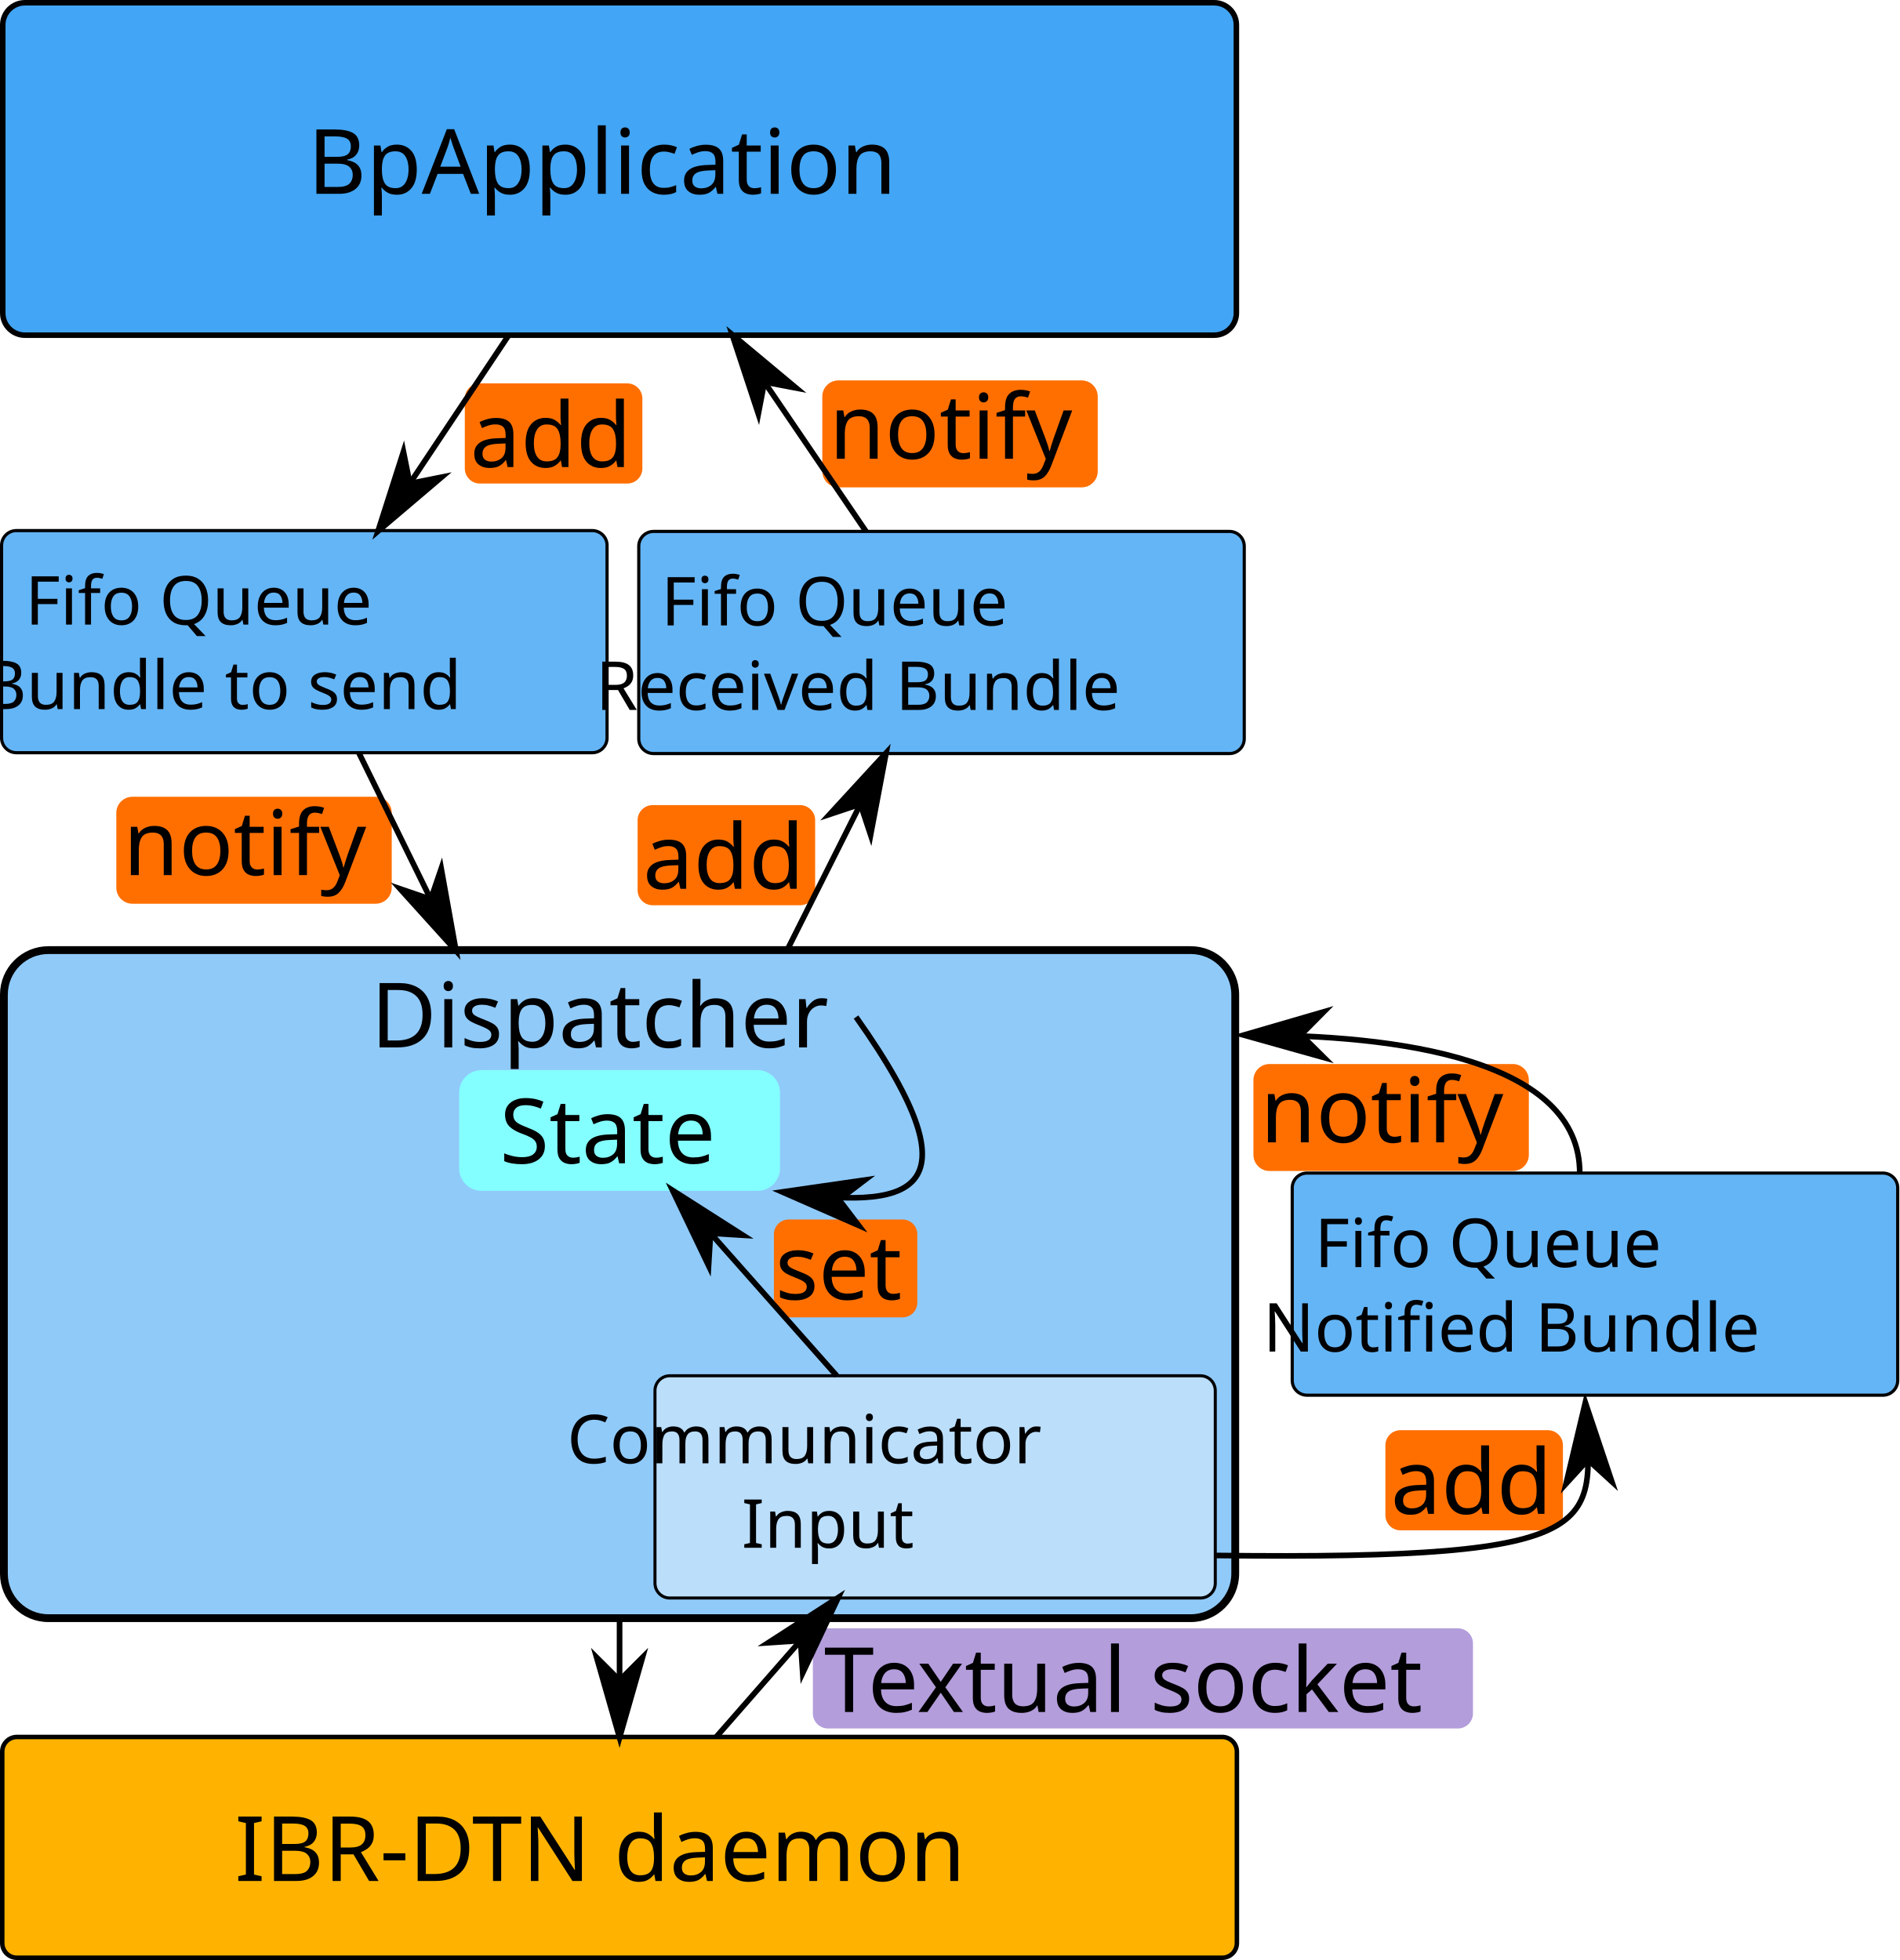
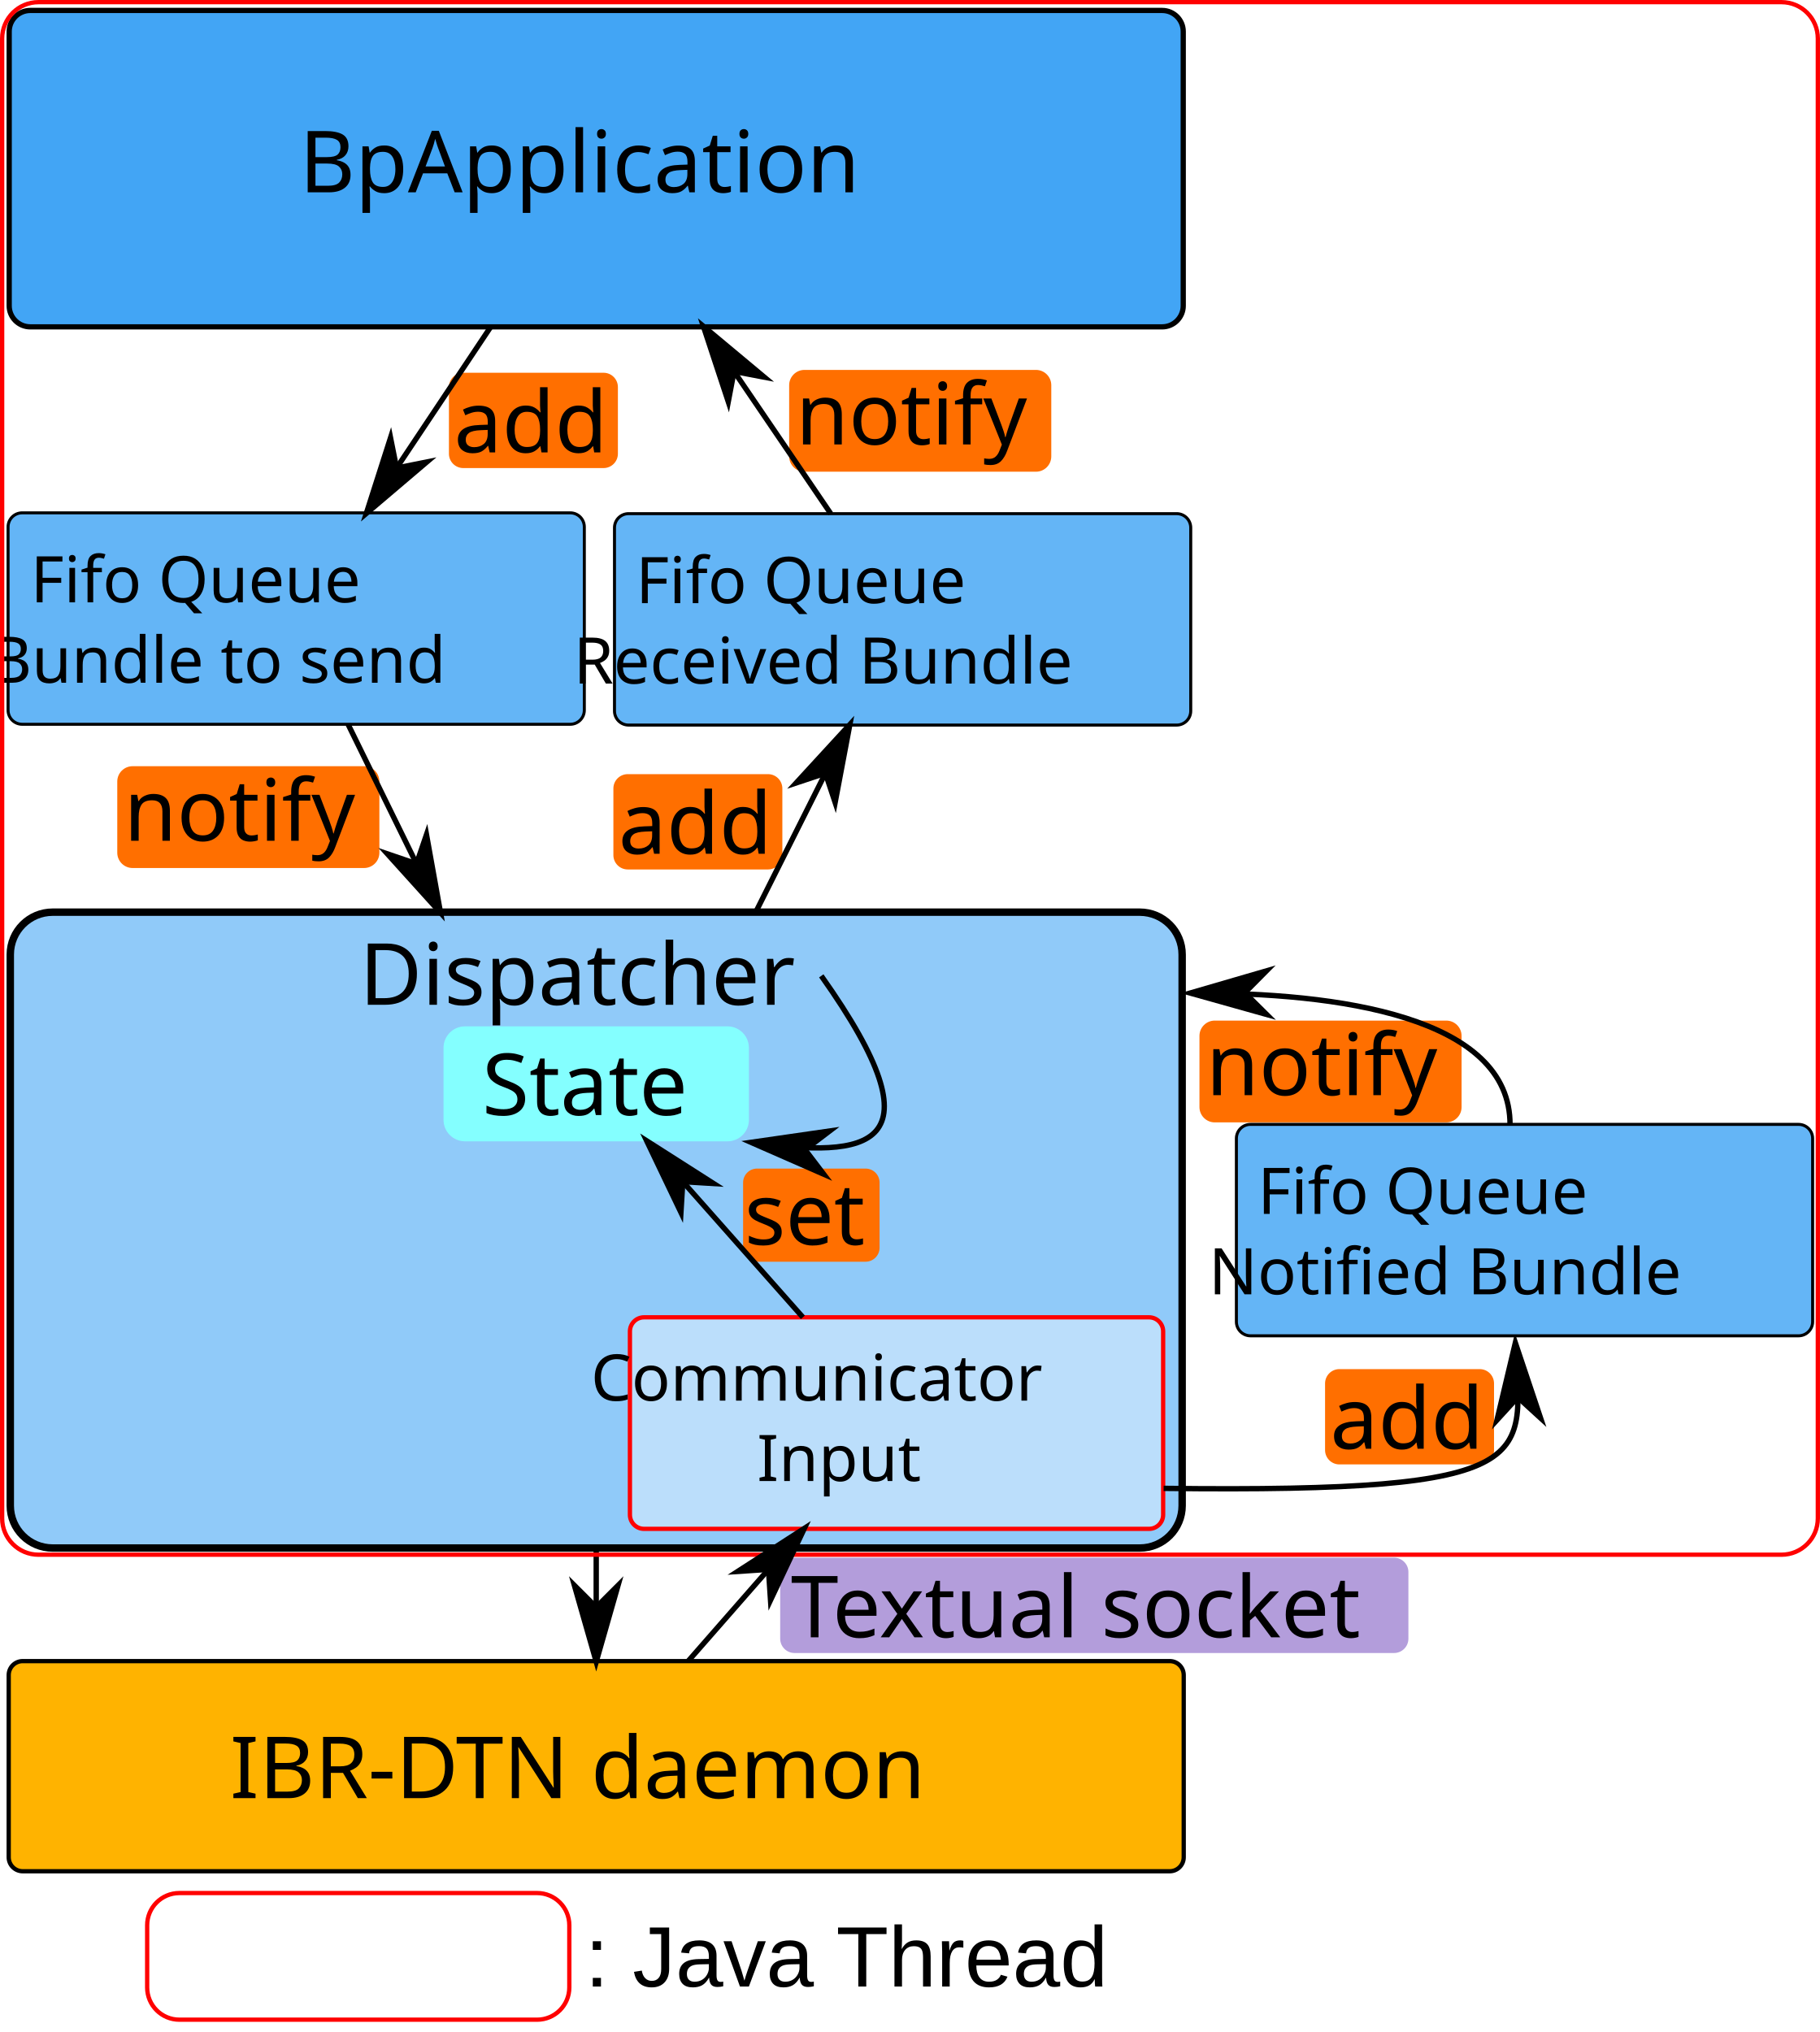
- <svg xmlns="http://www.w3.org/2000/svg" width="842.89" height="870" id="svg2" version="1.1">
+ <svg xmlns="http://www.w3.org/2000/svg" width="848.676" height="947.615" id="svg2" version="1.1">
  <defs id="defs4">
    <marker orient="auto" refY="0" refX="0" id="Arrow1Lstart" style="overflow:visible">
      <path id="path4057" d="M 0,0 5,-5 -12.5,0 5,5 0,0 z" style="fill-rule:evenodd;stroke:#000000;stroke-width:1pt" transform="matrix(0.8,0,0,0.8,10,0)" />
    </marker>
    <marker orient="auto" refY="0" refX="0" id="Arrow1Lend" style="overflow:visible">
      <path id="path4060" d="M 0,0 5,-5 -12.5,0 5,5 0,0 z" style="fill-rule:evenodd;stroke:#000000;stroke-width:1pt" transform="matrix(-0.8,0,0,-0.8,-10,0)" />
    </marker>
    <marker orient="auto" refY="0" refX="0" id="Arrow1Lend-8" style="overflow:visible">
      <path id="path4060-0" d="M 0,0 5,-5 -12.5,0 5,5 0,0 z" style="fill-rule:evenodd;stroke:#000000;stroke-width:1pt" transform="matrix(-0.8,0,0,-0.8,-10,0)" />
    </marker>
  </defs>
-   <g id="layer1" transform="translate(-69.99999,-82.36218)">
-     <g id="g4677" transform="translate(-139.4214,-7.071049)">
+   <g id="layer1" transform="translate(-194.2165,19.81536)">
+     <g id="g4677" transform="translate(-12.14214,-105.599)">
      <rect style="fill:#b39ddb;fill-opacity:1;stroke:none" id="rect4333-7" width="292.944" height="44.447" x="570.168" y="812.21" ry="6.686" />
      <text xml:space="preserve" style="font-size:40px;font-style:normal;font-weight:normal;line-height:125%;letter-spacing:0px;word-spacing:0px;fill:#000000;fill-opacity:1;stroke:none;font-family:Sans" x="575.116" y="849.345" id="text4335-7">
        <tspan id="tspan4337-8" x="575.116" y="849.345">Textual socket</tspan>
      </text>
    </g>
-     <g transform="translate(975.9578,267.7921)" id="g4327">
+     <g transform="translate(1103.237,169.2641)" id="g4327">
      <g id="g4329">
        <g id="g4331">
          <rect style="fill:#ff6f00;fill-opacity:1;stroke:none" id="rect4333" width="78.792" height="44.447" x="-291.131" y="449.4" ry="6.686" />
          <text xml:space="preserve" style="font-size:40px;font-style:normal;font-weight:normal;line-height:125%;letter-spacing:0px;word-spacing:0px;fill:#000000;fill-opacity:1;stroke:none;font-family:Sans" x="-288.776" y="486.536" id="text4335">
            <tspan id="tspan4337" x="-288.776" y="486.536">add</tspan>
          </text>
        </g>
      </g>
    </g>
-     <g id="g5088-7-0" transform="translate(456.1869,-10.33957)">
+     <g id="g5088-7-0" transform="translate(583.4661,-108.8675)">
      <g id="g5120-1">
        <rect style="fill:#ff6f00;fill-opacity:1;stroke:none" id="rect5086-0-5" width="122.228" height="47.477" x="-334.567" y="446.37" ry="7.141" />
        <text xml:space="preserve" style="font-size:40px;font-style:normal;font-weight:normal;line-height:125%;letter-spacing:0px;word-spacing:0px;fill:#000000;fill-opacity:1;stroke:none;font-family:Sans" x="-331.51" y="481.144" id="text4497-6-8">
          <tspan id="tspan4499-8-6" x="-331.51" y="481.144">notify</tspan>
        </text>
      </g>
    </g>
-     <g id="g5088-7-6-8" transform="translate(644.0955,-9.668118)">
+     <g id="g5088-7-6-8" transform="translate(771.3747,-108.196)">
      <g id="g5120-4-1">
        <g id="g5155-8">
          <rect ry="6.686" y="449.4" x="-291.131" height="44.447" width="78.792" id="rect5086-0-7-4" style="fill:#ff6f00;fill-opacity:1;stroke:none" />
          <text id="text4497-6-7-4" y="486.536" x="-288.776" style="font-size:40px;font-style:normal;font-weight:normal;line-height:125%;letter-spacing:0px;word-spacing:0px;fill:#000000;fill-opacity:1;stroke:none;font-family:Sans" xml:space="preserve">
            <tspan y="486.536" x="-288.776" id="tspan4499-8-1-4">add</tspan>
          </text>
        </g>
      </g>
    </g>
-     <rect style="fill:#42a5f5;fill-opacity:1;stroke:#000000;stroke-width:2.446;stroke-opacity:1" id="rect2985-32-6" width="547.471" height="147.554" x="71.223" y="83.585" ry="9.837" />
-     <g id="g3098" transform="translate(0,6.6399574e-5)">
+     <rect style="fill:#42a5f5;fill-opacity:1;stroke:#000000;stroke-width:2.446;stroke-opacity:1" id="rect2985-32-6" width="547.471" height="147.554" x="198.502" y="-14.943" ry="9.837" />
+     <g id="g3098" transform="translate(127.2792,-98.52787)">
      <rect ry="19.769" y="504.094" x="71.732" height="296.535" width="546.453" id="rect2985-32" style="fill:#90caf9;fill-opacity:1;stroke:#000000;stroke-width:3.465;stroke-opacity:1" />
      <text id="text3068" y="547.286" x="234.578" style="font-size:40px;font-style:normal;font-weight:normal;line-height:125%;letter-spacing:0px;word-spacing:0px;fill:#000000;fill-opacity:1;stroke:none;font-family:Sans" xml:space="preserve">
        <tspan y="547.286" x="234.578" id="tspan3070">Dispatcher</tspan>
      </text>
    </g>
-     <g id="g5180" transform="translate(0,-74.81324)">
+     <g id="g5180" transform="translate(127.2792,-173.3412)">
      <rect ry="6.573" y="392.689" x="70.7" height="98.599" width="268.71" id="rect2985" style="fill:#64b5f6;fill-opacity:1;stroke:#000000;stroke-width:1.401;stroke-opacity:1" />
      <text id="text3956" y="434.423" x="204.946" style="font-size:40px;font-style:normal;font-weight:normal;line-height:125%;letter-spacing:0px;word-spacing:0px;fill:#000000;fill-opacity:1;stroke:none;font-family:Sans" xml:space="preserve">
        <tspan style="font-size:30px;text-align:center;text-anchor:middle" y="434.423" x="204.946" id="tspan3958">Fifo Queue</tspan>
        <tspan style="font-size:30px;text-align:center;text-anchor:middle" id="tspan3960" y="471.923" x="204.946">Bundle to send</tspan>
      </text>
    </g>
-     <g id="g5186" transform="translate(0,-74.8133)">
+     <g id="g5186" transform="translate(127.2792,-173.3412)">
      <rect style="fill:#64b5f6;fill-opacity:1;stroke:#000000;stroke-width:1.401;stroke-opacity:1" id="rect2985-3" width="268.71" height="98.599" x="353.479" y="393.063" ry="6.573" />
      <text id="text3956-0" y="434.796" x="487.161" style="font-size:40px;font-style:normal;font-weight:normal;line-height:125%;letter-spacing:0px;word-spacing:0px;fill:#000000;fill-opacity:1;stroke:none;font-family:Sans" xml:space="preserve">
        <tspan style="font-size:30px;text-align:center;text-anchor:middle" y="434.796" x="487.161" id="tspan3958-6">Fifo Queue</tspan>
        <tspan style="font-size:30px;text-align:center;text-anchor:middle" id="tspan3960-0" y="472.296" x="487.161">Received Bundle</tspan>
      </text>
    </g>
-     <g id="g5081">
+     <g id="g5081" transform="translate(127.2792,-98.52793)">
      <rect ry="6.534" y="853.359" x="70.997" height="98.006" width="547.923" id="rect2985-32-6-6" style="fill:#ffb300;fill-opacity:1;stroke:#000000;stroke-width:1.994;stroke-opacity:1" />
      <text id="text5077" y="917.274" x="174.168" style="font-size:40px;font-style:normal;font-weight:normal;line-height:125%;letter-spacing:0px;word-spacing:0px;fill:#000000;fill-opacity:1;stroke:none;font-family:Sans" xml:space="preserve">
        <tspan y="917.274" x="174.168" id="tspan5079">IBR-DTN daemon</tspan>
      </text>
    </g>
-     <g id="g3109-5" transform="translate(166.5788,11.04559)">
-       <g id="g3145" transform="translate(118.4213,-16.04561)">
-         <rect style="fill:#bbdefb;fill-opacity:1;stroke:#000000;stroke-width:1.348;stroke-opacity:1" id="rect2985-6-8" width="248.652" height="98.652" x="75.674" y="698.036" ry="6.577" />
-         <text xml:space="preserve" style="font-size:40px;font-style:normal;font-weight:normal;text-align:center;line-height:125%;letter-spacing:0px;word-spacing:0px;text-anchor:middle;fill:#000000;fill-opacity:1;stroke:none;font-family:Sans" x="199.172" y="736.889" id="text3103-3">
-           <tspan id="tspan3105-6" x="199.172" y="736.889" style="font-size:30px">Communicator</tspan>
-           <tspan x="199.172" y="774.389" id="tspan3107-8" style="font-size:30px">Input</tspan>
-         </text>
-       </g>
-     </g>
-     <g id="g5088" transform="translate(748.018,177.3021)">
+     <rect style="fill:#bbdefb;fill-opacity:1;stroke:#ff0000;stroke-width:2;stroke-miterlimit:4;stroke-opacity:1;stroke-dasharray:none" id="rect2985-6-8" width="248.652" height="98.652" x="487.953" y="594.508" ry="6.577" />
+     <text xml:space="preserve" style="font-size:40px;font-style:normal;font-weight:normal;text-align:center;line-height:125%;letter-spacing:0px;word-spacing:0px;text-anchor:middle;fill:#000000;fill-opacity:1;stroke:none;font-family:Sans" x="611.452" y="633.361" id="text3103-3">
+       <tspan id="tspan3105-6" x="611.452" y="633.361" style="font-size:30px">Communicator</tspan>
+       <tspan x="611.452" y="670.861" id="tspan3107-8" style="font-size:30px">Input</tspan>
+     </text>
+     <g id="g5088" transform="translate(875.2972,78.77415)">
      <rect ry="6.534" y="446.37" x="-334.567" height="43.437" width="63.64" id="rect5086" style="fill:#ff6f00;fill-opacity:1;stroke:none" />
      <text id="text4497" y="481.848" x="-333.929" style="font-size:40px;font-style:normal;font-weight:normal;line-height:125%;letter-spacing:0px;word-spacing:0px;fill:#000000;fill-opacity:1;stroke:none;font-family:Sans" xml:space="preserve">
        <tspan y="481.848" x="-333.929" id="tspan4499">set</tspan>
      </text>
    </g>
-     <g id="g3951" transform="translate(447.4893,4.04061)">
+     <g id="g3951" transform="translate(574.7685,-94.48732)">
      <rect ry="10" y="553.311" x="-173.731" height="53.61" width="142.4" id="rect2985-32-6-1" style="fill:#84ffff;fill-opacity:1;stroke:none" />
      <text id="text3937" y="594.676" x="-155.753" style="font-size:40px;font-style:normal;font-weight:normal;line-height:125%;letter-spacing:0px;word-spacing:0px;fill:#000000;fill-opacity:1;stroke:none;font-family:Sans" xml:space="preserve">
        <tspan y="594.676" x="-155.753" id="tspan3939">State</tspan>
      </text>
    </g>
-     <g id="g5088-7" transform="translate(769.499,-195.1529)">
+     <g id="g5088-7" transform="translate(896.7782,-293.6809)">
      <g id="g5120">
        <rect style="fill:#ff6f00;fill-opacity:1;stroke:none" id="rect5086-0" width="122.228" height="47.477" x="-334.567" y="446.37" ry="7.141" />
        <text xml:space="preserve" style="font-size:40px;font-style:normal;font-weight:normal;line-height:125%;letter-spacing:0px;word-spacing:0px;fill:#000000;fill-opacity:1;stroke:none;font-family:Sans" x="-331.51" y="481.144" id="text4497-6">
          <tspan id="tspan4499-8" x="-331.51" y="481.144">notify</tspan>
        </text>
      </g>
    </g>
-     <g id="g5088-7-6" transform="translate(567.4076,-196.8548)">
+     <g id="g5088-7-6" transform="translate(694.6868,-295.3827)">
      <g id="g5120-4">
        <g id="g5155">
          <rect ry="6.686" y="449.4" x="-291.131" height="44.447" width="78.792" id="rect5086-0-7" style="fill:#ff6f00;fill-opacity:1;stroke:none" />
          <text id="text4497-6-7" y="486.536" x="-288.776" style="font-size:40px;font-style:normal;font-weight:normal;line-height:125%;letter-spacing:0px;word-spacing:0px;fill:#000000;fill-opacity:1;stroke:none;font-family:Sans" xml:space="preserve">
            <tspan y="486.536" x="-288.776" id="tspan4499-8-1">add</tspan>
          </text>
        </g>
      </g>
    </g>
-     <text xml:space="preserve" style="font-size:40px;font-style:normal;font-weight:normal;line-height:125%;letter-spacing:0px;word-spacing:0px;fill:#000000;fill-opacity:1;stroke:none;font-family:Sans" x="206.551" y="168.397" id="text5486">
-       <tspan x="206.551" y="168.397" id="tspan5490">BpApplication</tspan>
+     <text xml:space="preserve" style="font-size:40px;font-style:normal;font-weight:normal;line-height:125%;letter-spacing:0px;word-spacing:0px;fill:#000000;fill-opacity:1;stroke:none;font-family:Sans" x="333.83" y="69.869" id="text5486">
+       <tspan x="333.83" y="69.869" id="tspan5490">BpApplication</tspan>
    </text>
-     <path style="fill:none;stroke:#000000;stroke-width:2.5;stroke-linecap:butt;stroke-linejoin:miter;stroke-miterlimit:4;stroke-opacity:1;stroke-dasharray:none;marker-end:url(#Arrow1Lend)" d="m 609.546,772.802 c 180.206,2.172 166.45,-13.687 164.026,-67.582" id="path3359" />
-     <g transform="translate(960.8244,108.287)" id="g4339">
+     <path style="fill:none;stroke:#000000;stroke-width:2.5;stroke-linecap:butt;stroke-linejoin:miter;stroke-miterlimit:4;stroke-opacity:1;stroke-dasharray:none;marker-end:url(#Arrow1Lend)" d="m 736.825,674.274 c 180.206,2.172 166.45,-13.687 164.026,-67.582" id="path3359" />
+     <g transform="translate(1088.104,9.759078)" id="g4339">
      <g id="g4341">
        <rect ry="7.141" y="446.37" x="-334.567" height="47.477" width="122.228" id="rect4343" style="fill:#ff6f00;fill-opacity:1;stroke:none" />
        <text id="text4345" y="481.144" x="-331.51" style="font-size:40px;font-style:normal;font-weight:normal;line-height:125%;letter-spacing:0px;word-spacing:0px;fill:#000000;fill-opacity:1;stroke:none;font-family:Sans" xml:space="preserve">
          <tspan y="481.144" x="-331.51" id="tspan4347">notify</tspan>
        </text>
      </g>
    </g>
-     <g transform="translate(290,210)" id="g3349">
+     <g transform="translate(417.2792,111.4721)" id="g3349">
      <rect ry="6.573" y="393.063" x="353.479" height="98.599" width="268.71" id="rect3351" style="fill:#64b5f6;fill-opacity:1;stroke:#000000;stroke-width:1.401;stroke-opacity:1" />
      <text xml:space="preserve" style="font-size:40px;font-style:normal;font-weight:normal;line-height:125%;letter-spacing:0px;word-spacing:0px;fill:#000000;fill-opacity:1;stroke:none;font-family:Sans" x="487.161" y="434.796" id="text3353">
        <tspan id="tspan3355" x="487.161" y="434.796" style="font-size:30px;text-align:center;text-anchor:middle">Fifo Queue</tspan>
        <tspan x="487.161" y="472.296" id="tspan3357" style="font-size:30px;text-align:center;text-anchor:middle">Notified Bundle</tspan>
      </text>
    </g>
-     <path style="fill:none;stroke:#000000;stroke-width:2.5;stroke-linecap:butt;stroke-linejoin:miter;stroke-miterlimit:4;stroke-opacity:1;stroke-dasharray:none;marker-end:url(#Arrow1Lend)" d="m 771.077,603.459 c 0.421,-50.678 -80.23,-61.978 -148.817,-61.647" id="path3361" />
-     <path style="fill:none;stroke:#000000;stroke-width:2.5;stroke-linecap:butt;stroke-linejoin:miter;stroke-miterlimit:4;stroke-opacity:1;stroke-dasharray:none;marker-end:url(#Arrow1Lend)" d="m 274.959,1048.268 0,52.729" id="path4351" transform="translate(69.99999,-247.6378)" />
-     <path style="fill:none;stroke:#000000;stroke-width:2.5;stroke-linecap:butt;stroke-linejoin:miter;stroke-miterlimit:4;stroke-opacity:1;stroke-dasharray:none;marker-end:url(#Arrow1Lend)" d="m 349.337,751.732 43.767,-87.246" id="path4353" transform="translate(69.99999,-247.6378)" />
-     <path style="fill:none;stroke:#000000;stroke-width:2.5;stroke-linecap:butt;stroke-linejoin:miter;stroke-miterlimit:4;stroke-opacity:1;stroke-dasharray:none;marker-end:url(#Arrow1Lend);display:inline" d="M 371.337,940.674 298.686,858.599" id="path4355" transform="translate(69.99999,-247.6378)" />
-     <path style="fill:none;stroke:#000000;stroke-width:2.5;stroke-linecap:butt;stroke-linejoin:miter;stroke-miterlimit:4;stroke-opacity:1;stroke-dasharray:none;marker-end:url(#Arrow1Lend);display:inline" d="m 225.764,478.777 -57.836,86.737" id="path4357" transform="translate(69.99999,-247.6378)" />
-     <path style="fill:none;stroke:#000000;stroke-width:2.5;stroke-linecap:butt;stroke-linejoin:miter;stroke-miterlimit:4;stroke-opacity:1;stroke-dasharray:none;marker-end:url(#Arrow1Lend)" d="m 159.24,664.113 42.983,87.619" id="path4359" transform="translate(69.99999,-247.6378)" />
-     <path style="fill:none;stroke:#000000;stroke-width:2.5;stroke-linecap:butt;stroke-linejoin:miter;stroke-miterlimit:4;stroke-opacity:1;stroke-dasharray:none;marker-end:url(#Arrow1Lend);display:inline" d="m 317.849,1100.997 53.978,-61.671" id="path4361" transform="translate(69.99999,-247.6378)" />
-     <path style="fill:none;stroke:#000000;stroke-width:2.5;stroke-linecap:butt;stroke-linejoin:miter;stroke-miterlimit:4;stroke-opacity:1;stroke-dasharray:none;marker-end:url(#Arrow1Lend)" d="m 449.906,533.799 c 57.747,81.499 21.523,85.007 -32.449,77.684" id="path3359-6" />
-     <path style="fill:none;stroke:#000000;stroke-width:2.5;stroke-linecap:butt;stroke-linejoin:miter;stroke-miterlimit:4;stroke-opacity:1;stroke-dasharray:none;marker-end:url(#Arrow1Lend);display:inline" d="m 454.323,318.249 -59.214,-87.11" id="path4349" />
+     <path style="fill:none;stroke:#000000;stroke-width:2.5;stroke-linecap:butt;stroke-linejoin:miter;stroke-miterlimit:4;stroke-opacity:1;stroke-dasharray:none;marker-end:url(#Arrow1Lend)" d="m 898.356,504.931 c 0.421,-50.678 -80.23,-61.978 -148.817,-61.647" id="path3361" />
+     <path style="fill:none;stroke:#000000;stroke-width:2.5;stroke-linecap:butt;stroke-linejoin:miter;stroke-miterlimit:4;stroke-opacity:1;stroke-dasharray:none;marker-end:url(#Arrow1Lend)" d="m 472.238,702.102 0,52.729" id="path4351" />
+     <path style="fill:none;stroke:#000000;stroke-width:2.5;stroke-linecap:butt;stroke-linejoin:miter;stroke-miterlimit:4;stroke-opacity:1;stroke-dasharray:none;marker-end:url(#Arrow1Lend)" d="m 546.616,405.567 43.767,-87.246" id="path4353" />
+     <path style="fill:none;stroke:#000000;stroke-width:2.5;stroke-linecap:butt;stroke-linejoin:miter;stroke-miterlimit:4;stroke-opacity:1;stroke-dasharray:none;marker-end:url(#Arrow1Lend);display:inline" d="M 568.617,594.508 495.965,512.433" id="path4355" />
+     <path style="fill:none;stroke:#000000;stroke-width:2.5;stroke-linecap:butt;stroke-linejoin:miter;stroke-miterlimit:4;stroke-opacity:1;stroke-dasharray:none;marker-end:url(#Arrow1Lend);display:inline" d="m 423.044,132.611 -57.836,86.737" id="path4357" />
+     <path style="fill:none;stroke:#000000;stroke-width:2.5;stroke-linecap:butt;stroke-linejoin:miter;stroke-miterlimit:4;stroke-opacity:1;stroke-dasharray:none;marker-end:url(#Arrow1Lend)" d="m 356.52,317.947 42.983,87.619" id="path4359" />
+     <path style="fill:none;stroke:#000000;stroke-width:2.5;stroke-linecap:butt;stroke-linejoin:miter;stroke-miterlimit:4;stroke-opacity:1;stroke-dasharray:none;marker-end:url(#Arrow1Lend)" d="m 577.186,435.271 c 57.747,81.499 21.523,85.007 -32.449,77.684" id="path3359-6" />
+     <path style="fill:none;stroke:#000000;stroke-width:2.5;stroke-linecap:butt;stroke-linejoin:miter;stroke-miterlimit:4;stroke-opacity:1;stroke-dasharray:none;marker-end:url(#Arrow1Lend);display:inline" d="M 581.602,219.721 522.388,132.611" id="path4349" />
+     <rect style="fill:none;stroke:#ff0000;stroke-width:2.004;stroke-miterlimit:4;stroke-opacity:1;stroke-dasharray:none" id="rect2985-6-8-2" width="846.672" height="724.031" x="195.219" y="-18.813" ry="16.954" />
+     <path style="fill:none;stroke:#000000;stroke-width:2.5;stroke-linecap:butt;stroke-linejoin:miter;stroke-miterlimit:4;stroke-opacity:1;stroke-dasharray:none;marker-end:url(#Arrow1Lend);display:inline" d="m 515.128,754.831 53.978,-61.671" id="path4361" />
+     <g id="g3922">
+       <rect ry="15.02" y="862.999" x="262.841" height="59.058" width="196.851" id="rect2985-6-8-2-0" style="fill:none;stroke:#ff0000;stroke-width:2;stroke-miterlimit:4;stroke-opacity:1;stroke-dasharray:none" />
+       <text id="text3918" y="906.601" x="466.99" style="font-size:72px;font-style:normal;font-weight:normal;line-height:499%;letter-spacing:0px;word-spacing:0px;fill:#000000;fill-opacity:1;stroke:none;font-family:Arial;-inkscape-font-specification:Arial" xml:space="preserve">
+         <tspan y="906.601" x="466.99" id="tspan3920" style="font-size:40px">: Java Thread</tspan>
+       </text>
+     </g>
  </g>
</svg>
